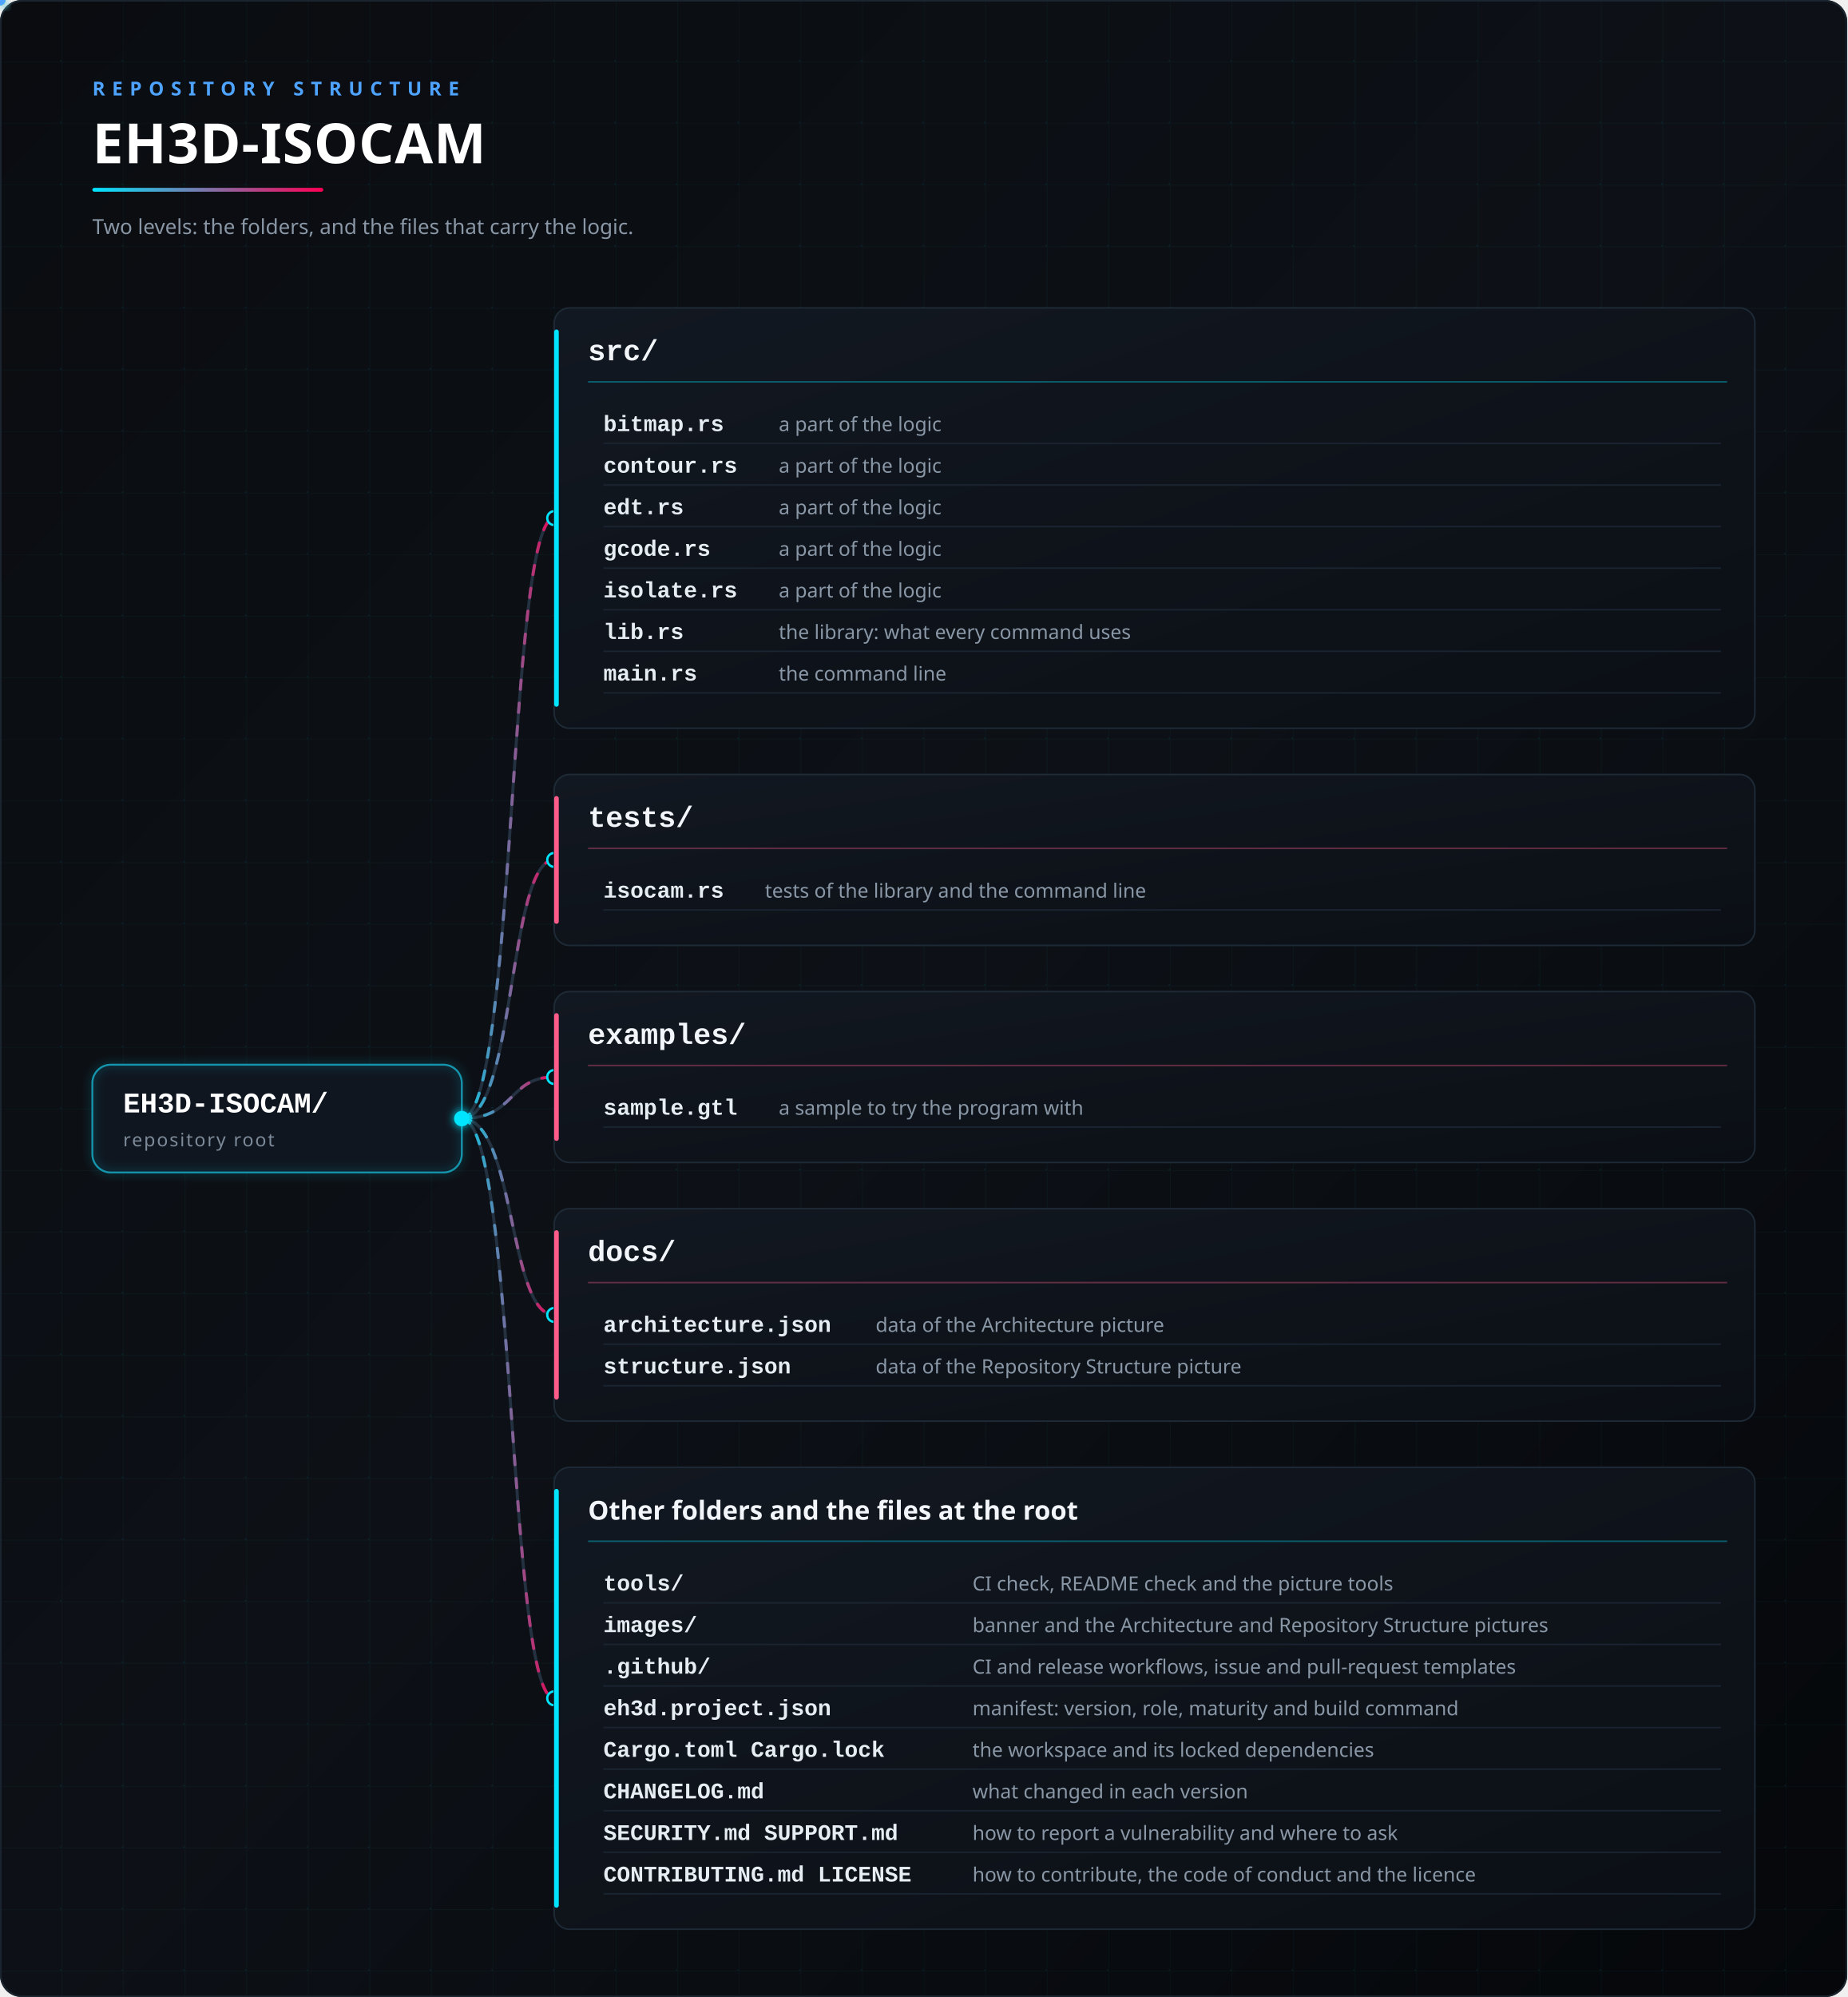
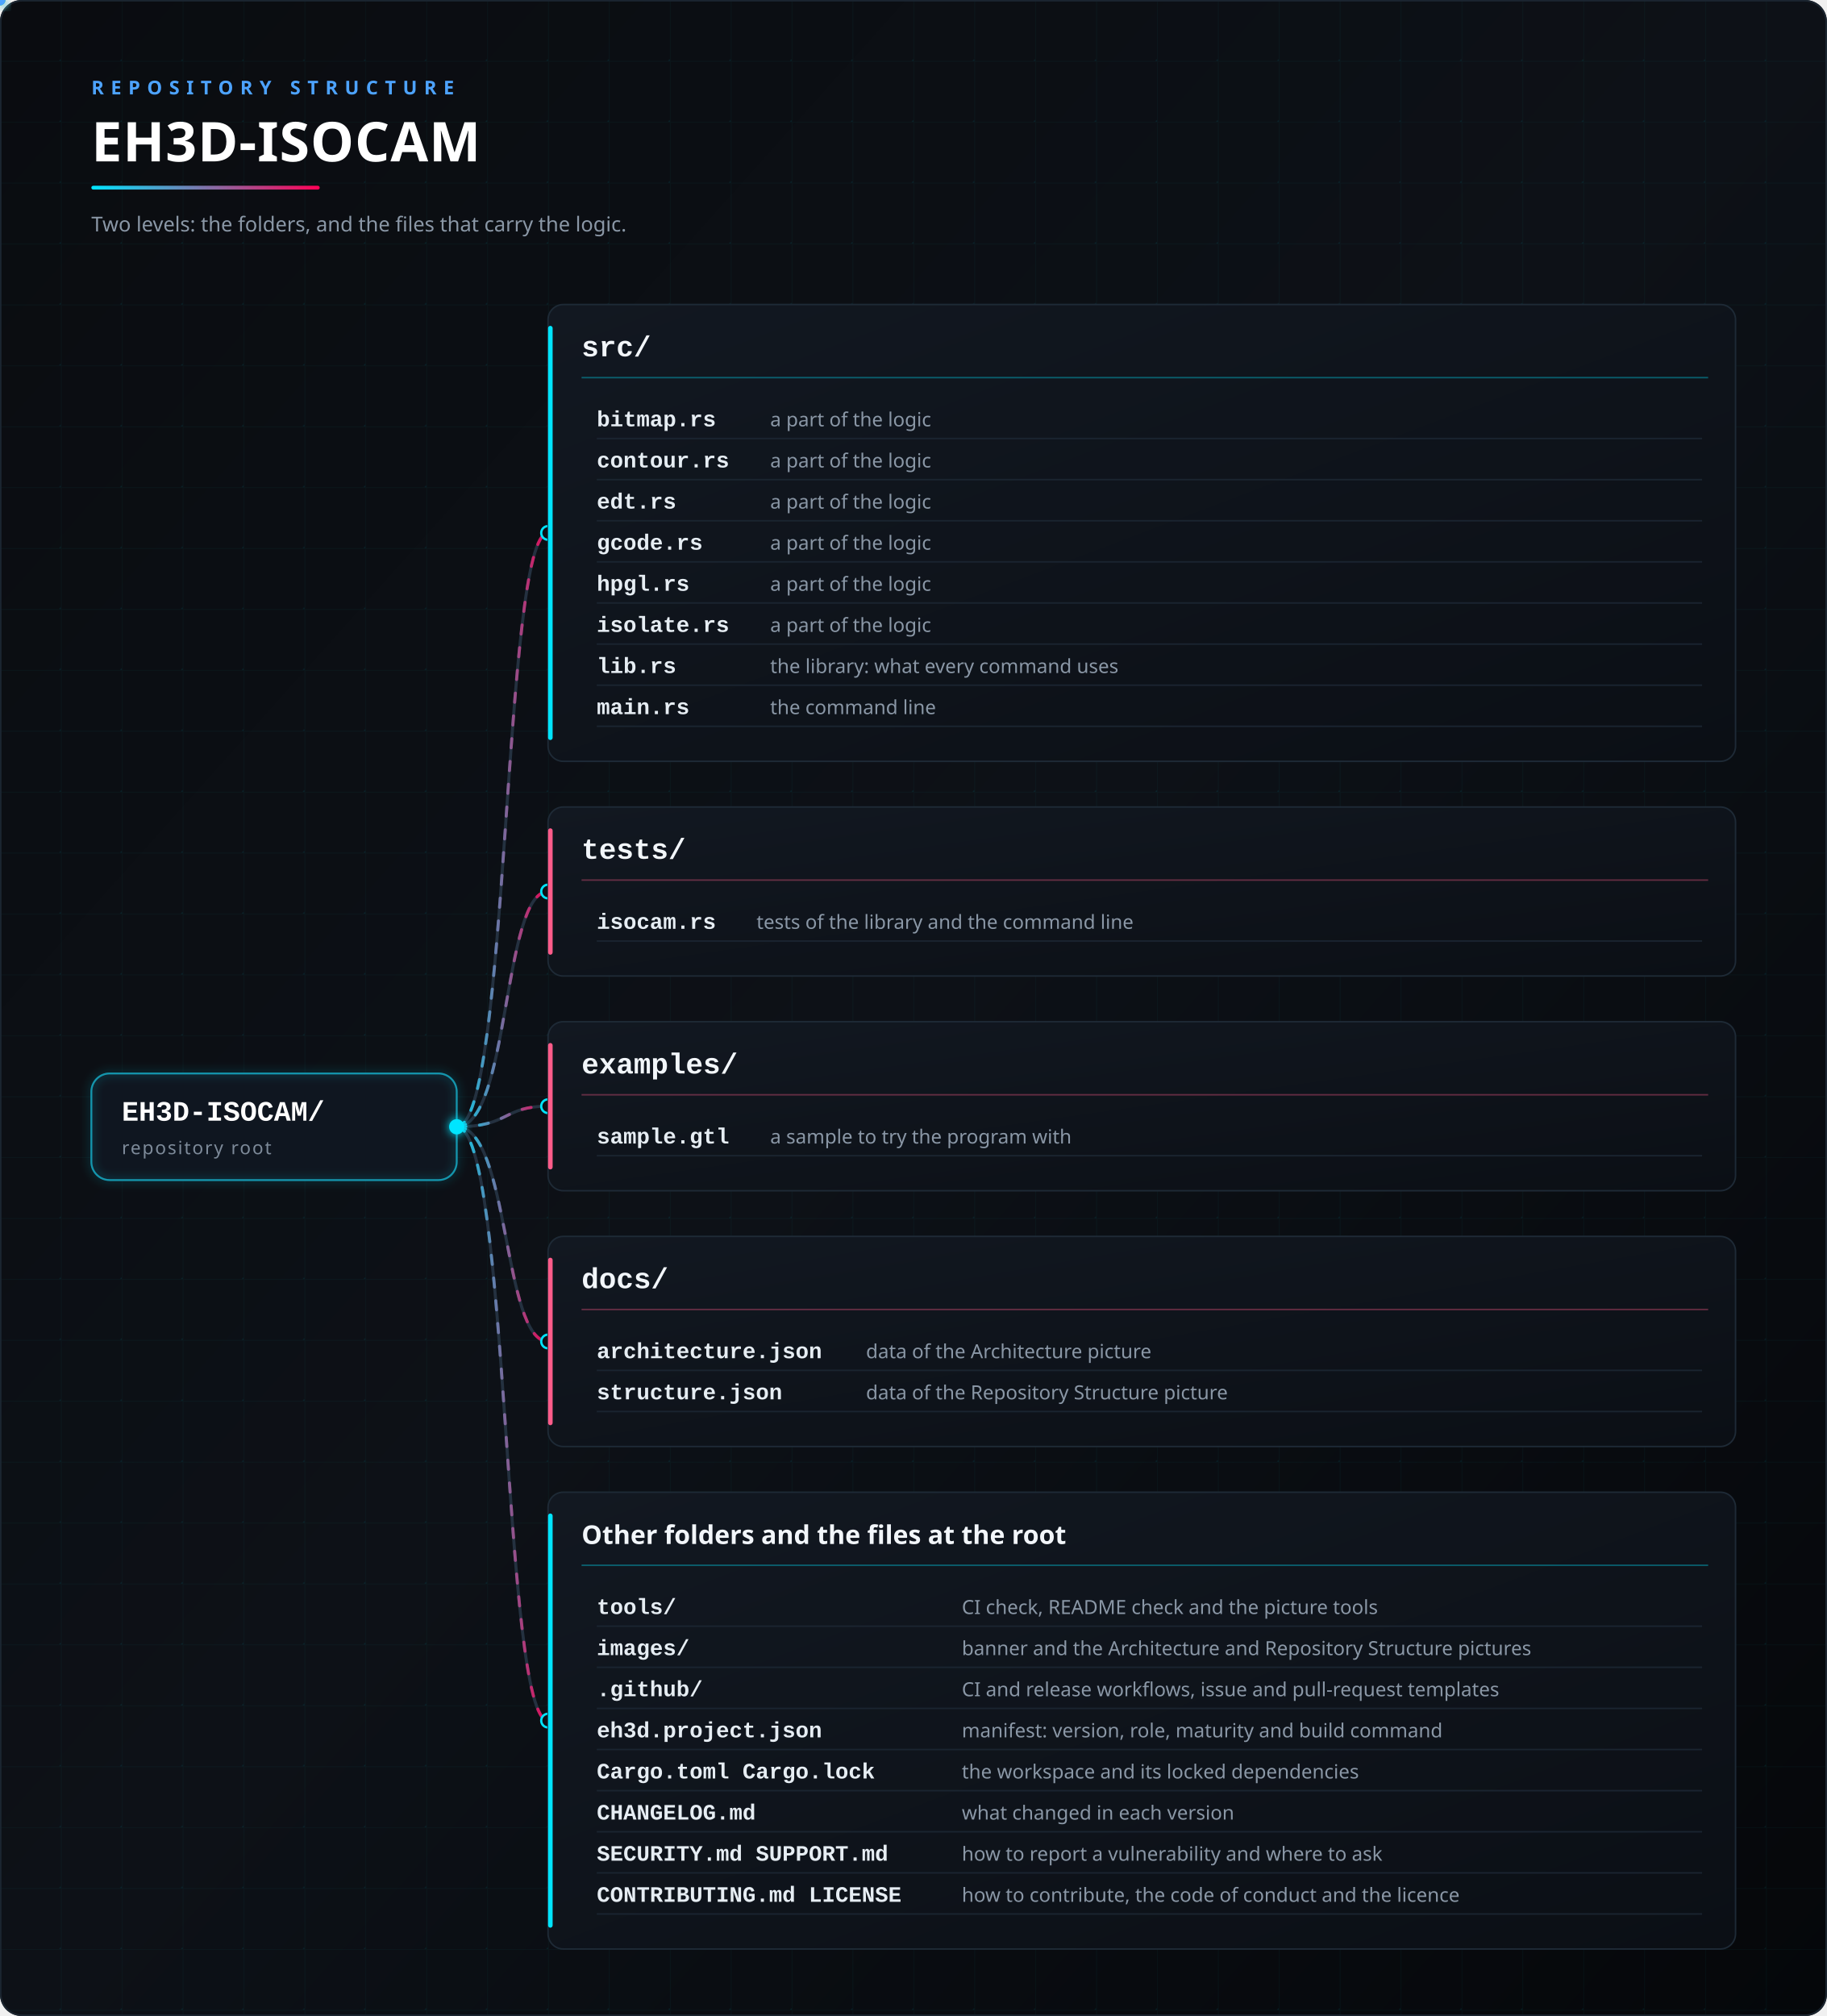
- <svg xmlns="http://www.w3.org/2000/svg" viewBox="0 0 1200 1297" width="100%" role="img" aria-labelledby="t d">
+ <svg xmlns="http://www.w3.org/2000/svg" viewBox="0 0 1200 1324" width="100%" role="img" aria-labelledby="t d">
  <defs>
    <linearGradient id="bg" x1="0" y1="0" x2="1" y2="1">
      <stop offset="0" stop-color="#0A0C10" />
      <stop offset="0.5" stop-color="#0D1117" />
      <stop offset="1" stop-color="#05070A" />
    </linearGradient>
    <linearGradient id="card" x1="0" y1="0" x2="1" y2="1">
      <stop offset="0" stop-color="#121821" />
      <stop offset="1" stop-color="#0B0F15" />
    </linearGradient>
    <linearGradient id="line" x1="0" y1="0" x2="1" y2="0">
      <stop offset="0" stop-color="#00E5FF" />
      <stop offset="1" stop-color="#FF0055" />
    </linearGradient>
    <filter id="glow" x="-50%" y="-50%" width="200%" height="200%">
      <feGaussianBlur stdDeviation="3" result="b" />
      <feMerge>
        <feMergeNode in="b" />
        <feMergeNode in="SourceGraphic" />
      </feMerge>
    </filter>
    <pattern id="grid" width="40" height="40" patternUnits="userSpaceOnUse">
      <path d="M40 0H0V40" fill="none" stroke="#00E5FF" stroke-opacity="0.035" />
      <circle cx="40" cy="40" r="1" fill="#00E5FF" fill-opacity="0.09" />
    </pattern>
  </defs>
-   <rect width="1200" height="1297" rx="14" fill="url(#bg)" />
-   <rect width="1200" height="1297" rx="14" fill="url(#grid)" />
-   <rect x="0.5" y="0.5" width="1199" height="1296" rx="14" fill="none" stroke="#1B2530" />
+   <rect width="1200" height="1324" rx="14" fill="url(#bg)" />
+   <rect width="1200" height="1324" rx="14" fill="url(#grid)" />
+   <rect x="0.5" y="0.5" width="1199" height="1323" rx="14" fill="none" stroke="#1B2530" />
  <text x="60" y="62" font-family="'Segoe UI','Noto Sans','Noto Sans CJK SC','Microsoft YaHei','Yu Gothic','Helvetica Neue',Helvetica,Arial,sans-serif" font-size="12.5" font-weight="600" fill="#4DA3FF" text-anchor="start" letter-spacing="4.5">REPOSITORY STRUCTURE</text>
  <text x="60" y="106" font-family="'Segoe UI','Noto Sans','Noto Sans CJK SC','Microsoft YaHei','Yu Gothic','Helvetica Neue',Helvetica,Arial,sans-serif" font-size="36" font-weight="700" fill="#FFFFFF" text-anchor="start" letter-spacing="0.5">EH3D-ISOCAM</text>
  <rect x="60" y="122" width="150" height="2.5" rx="1.25" fill="url(#line)">
    <animate attributeName="width" values="40;150;150" keyTimes="0;0.4;1" dur="3s" repeatCount="indefinite" />
  </rect>
  <text x="60" y="152" font-family="'Segoe UI','Noto Sans','Noto Sans CJK SC','Microsoft YaHei','Yu Gothic','Helvetica Neue',Helvetica,Arial,sans-serif" font-size="13.5" font-weight="400" fill="#8A97A6" text-anchor="start">Two levels: the folders, and the files that carry the logic.</text>
-   <path id="c0" d="M300,726.5 C335,726.5 330,336.5 360,336.5" fill="none" stroke="#243140" stroke-width="2" />
-   <path d="M300,726.5 C335,726.5 330,336.5 360,336.5" fill="none" stroke="url(#line)" stroke-width="2" stroke-linecap="round" stroke-dasharray="6 9" opacity="0.9">
+   <path id="c0" d="M300,740 C335,740 330,350 360,350" fill="none" stroke="#243140" stroke-width="2" />
+   <path d="M300,740 C335,740 330,350 360,350" fill="none" stroke="url(#line)" stroke-width="2" stroke-linecap="round" stroke-dasharray="6 9" opacity="0.9">
    <animate attributeName="stroke-dashoffset" from="0" to="-30" dur="1.6s" repeatCount="indefinite" />
  </path>
-   <circle cx="360" cy="336.5" r="4.5" fill="#0D1117" stroke="#00E5FF" stroke-width="1.5" />
-   <path id="c1" d="M300,726.5 C335,726.5 330,558.5 360,558.5" fill="none" stroke="#243140" stroke-width="2" />
-   <path d="M300,726.5 C335,726.5 330,558.5 360,558.5" fill="none" stroke="url(#line)" stroke-width="2" stroke-linecap="round" stroke-dasharray="6 9" opacity="0.9">
+   <circle cx="360" cy="350" r="4.5" fill="#0D1117" stroke="#00E5FF" stroke-width="1.5" />
+   <path id="c1" d="M300,740 C335,740 330,585.5 360,585.5" fill="none" stroke="#243140" stroke-width="2" />
+   <path d="M300,740 C335,740 330,585.5 360,585.5" fill="none" stroke="url(#line)" stroke-width="2" stroke-linecap="round" stroke-dasharray="6 9" opacity="0.9">
    <animate attributeName="stroke-dashoffset" from="0" to="-30" dur="1.6s" repeatCount="indefinite" />
  </path>
-   <circle cx="360" cy="558.5" r="4.5" fill="#0D1117" stroke="#00E5FF" stroke-width="1.5" />
-   <path id="c2" d="M300,726.5 C335,726.5 330,699.5 360,699.5" fill="none" stroke="#243140" stroke-width="2" />
-   <path d="M300,726.5 C335,726.5 330,699.5 360,699.5" fill="none" stroke="url(#line)" stroke-width="2" stroke-linecap="round" stroke-dasharray="6 9" opacity="0.9">
+   <circle cx="360" cy="585.5" r="4.5" fill="#0D1117" stroke="#00E5FF" stroke-width="1.5" />
+   <path id="c2" d="M300,740 C335,740 330,726.5 360,726.5" fill="none" stroke="#243140" stroke-width="2" />
+   <path d="M300,740 C335,740 330,726.5 360,726.5" fill="none" stroke="url(#line)" stroke-width="2" stroke-linecap="round" stroke-dasharray="6 9" opacity="0.9">
    <animate attributeName="stroke-dashoffset" from="0" to="-30" dur="1.6s" repeatCount="indefinite" />
  </path>
-   <circle cx="360" cy="699.5" r="4.5" fill="#0D1117" stroke="#00E5FF" stroke-width="1.5" />
-   <path id="c3" d="M300,726.5 C335,726.5 330,854 360,854" fill="none" stroke="#243140" stroke-width="2" />
-   <path d="M300,726.5 C335,726.5 330,854 360,854" fill="none" stroke="url(#line)" stroke-width="2" stroke-linecap="round" stroke-dasharray="6 9" opacity="0.9">
+   <circle cx="360" cy="726.5" r="4.5" fill="#0D1117" stroke="#00E5FF" stroke-width="1.5" />
+   <path id="c3" d="M300,740 C335,740 330,881 360,881" fill="none" stroke="#243140" stroke-width="2" />
+   <path d="M300,740 C335,740 330,881 360,881" fill="none" stroke="url(#line)" stroke-width="2" stroke-linecap="round" stroke-dasharray="6 9" opacity="0.9">
    <animate attributeName="stroke-dashoffset" from="0" to="-30" dur="1.6s" repeatCount="indefinite" />
  </path>
-   <circle cx="360" cy="854" r="4.5" fill="#0D1117" stroke="#00E5FF" stroke-width="1.5" />
-   <path id="c4" d="M300,726.5 C335,726.5 330,1103 360,1103" fill="none" stroke="#243140" stroke-width="2" />
-   <path d="M300,726.5 C335,726.5 330,1103 360,1103" fill="none" stroke="url(#line)" stroke-width="2" stroke-linecap="round" stroke-dasharray="6 9" opacity="0.9">
+   <circle cx="360" cy="881" r="4.5" fill="#0D1117" stroke="#00E5FF" stroke-width="1.5" />
+   <path id="c4" d="M300,740 C335,740 330,1130 360,1130" fill="none" stroke="#243140" stroke-width="2" />
+   <path d="M300,740 C335,740 330,1130 360,1130" fill="none" stroke="url(#line)" stroke-width="2" stroke-linecap="round" stroke-dasharray="6 9" opacity="0.9">
    <animate attributeName="stroke-dashoffset" from="0" to="-30" dur="1.6s" repeatCount="indefinite" />
  </path>
-   <circle cx="360" cy="1103" r="4.5" fill="#0D1117" stroke="#00E5FF" stroke-width="1.5" />
+   <circle cx="360" cy="1130" r="4.5" fill="#0D1117" stroke="#00E5FF" stroke-width="1.5" />
  <circle r="3.5" fill="#00E5FF" filter="url(#glow)">
    <animateMotion dur="3.4s" repeatCount="indefinite">
      <mpath href="#c0" />
    </animateMotion>
  </circle>
  <circle r="3.5" fill="#4DA3FF" filter="url(#glow)">
    <animateMotion dur="4.2s" repeatCount="indefinite">
      <mpath href="#c1" />
    </animateMotion>
  </circle>
  <circle r="3.5" fill="#FFB300" filter="url(#glow)">
    <animateMotion dur="5.0s" repeatCount="indefinite">
      <mpath href="#c2" />
    </animateMotion>
  </circle>
  <circle r="3.5" fill="#00E5FF" filter="url(#glow)">
    <animateMotion dur="5.8s" repeatCount="indefinite">
      <mpath href="#c3" />
    </animateMotion>
  </circle>
  <circle r="3.5" fill="#4DA3FF" filter="url(#glow)">
    <animateMotion dur="6.6s" repeatCount="indefinite">
      <mpath href="#c4" />
    </animateMotion>
  </circle>
-   <rect x="60" y="691.5" width="240" height="70" rx="12" fill="#0F1620" stroke="#2A3A4C" stroke-width="1.2" />
-   <rect x="60" y="691.5" width="240" height="70" rx="12" fill="none" stroke="#00E5FF" stroke-opacity="0.5" stroke-width="1.2" filter="url(#glow)">
+   <rect x="60" y="705" width="240" height="70" rx="12" fill="#0F1620" stroke="#2A3A4C" stroke-width="1.2" />
+   <rect x="60" y="705" width="240" height="70" rx="12" fill="none" stroke="#00E5FF" stroke-opacity="0.5" stroke-width="1.2" filter="url(#glow)">
    <animate attributeName="stroke-opacity" values="0.15;0.6;0.15" dur="3.6s" repeatCount="indefinite" />
  </rect>
-   <text x="80" y="722.5" font-family="'JetBrains Mono','Cascadia Code','SFMono-Regular',Consolas,'Liberation Mono',monospace" font-size="18.5" font-weight="700" fill="#FFFFFF" text-anchor="start">EH3D-ISOCAM/</text>
-   <text x="80" y="744.5" font-family="'Segoe UI','Noto Sans','Noto Sans CJK SC','Microsoft YaHei','Yu Gothic','Helvetica Neue',Helvetica,Arial,sans-serif" font-size="12" font-weight="400" fill="#7D8A99" text-anchor="start" letter-spacing="1">repository root</text>
-   <circle cx="300" cy="726.5" r="5" fill="#00E5FF" filter="url(#glow)" />
-   <rect x="360" y="200" width="780" height="273" rx="10" fill="url(#card)" stroke="#1E2A36" stroke-width="1" />
-   <rect x="360" y="214" width="3" height="245" rx="1.5" fill="#00E5FF">
+   <text x="80" y="736" font-family="'JetBrains Mono','Cascadia Code','SFMono-Regular',Consolas,'Liberation Mono',monospace" font-size="18.5" font-weight="700" fill="#FFFFFF" text-anchor="start">EH3D-ISOCAM/</text>
+   <text x="80" y="758" font-family="'Segoe UI','Noto Sans','Noto Sans CJK SC','Microsoft YaHei','Yu Gothic','Helvetica Neue',Helvetica,Arial,sans-serif" font-size="12" font-weight="400" fill="#7D8A99" text-anchor="start" letter-spacing="1">repository root</text>
+   <circle cx="300" cy="740" r="5" fill="#00E5FF" filter="url(#glow)" />
+   <rect x="360" y="200" width="780" height="300" rx="10" fill="url(#card)" stroke="#1E2A36" stroke-width="1" />
+   <rect x="360" y="214" width="3" height="272" rx="1.5" fill="#00E5FF">
    <animate attributeName="opacity" values="0.55;1;0.55" dur="4s" begin="0s" repeatCount="indefinite" />
  </rect>
  <text x="382" y="234" font-family="'JetBrains Mono','Cascadia Code','SFMono-Regular',Consolas,'Liberation Mono',monospace" font-size="19" font-weight="700" fill="#F2F6FA" text-anchor="start">src/</text>
  <line x1="382" y1="248" x2="1122" y2="248" stroke="#00E5FF" stroke-opacity="0.35" stroke-width="1" />
  <text x="392" y="280" font-family="'JetBrains Mono','Cascadia Code','SFMono-Regular',Consolas,'Liberation Mono',monospace" font-size="14.5" font-weight="600" fill="#E6EDF3" text-anchor="start">bitmap.rs</text>
  <text x="505.9" y="280" font-family="'Segoe UI','Noto Sans','Noto Sans CJK SC','Microsoft YaHei','Yu Gothic','Helvetica Neue',Helvetica,Arial,sans-serif" font-size="12.8" font-weight="400" fill="#8A97A6" text-anchor="start">a part of the logic</text>
  <line x1="392" y1="288" x2="1118" y2="288" stroke="#1A2430" stroke-width="1" />
  <text x="392" y="307" font-family="'JetBrains Mono','Cascadia Code','SFMono-Regular',Consolas,'Liberation Mono',monospace" font-size="14.5" font-weight="600" fill="#E6EDF3" text-anchor="start">contour.rs</text>
  <text x="505.9" y="307" font-family="'Segoe UI','Noto Sans','Noto Sans CJK SC','Microsoft YaHei','Yu Gothic','Helvetica Neue',Helvetica,Arial,sans-serif" font-size="12.8" font-weight="400" fill="#8A97A6" text-anchor="start">a part of the logic</text>
  <line x1="392" y1="315" x2="1118" y2="315" stroke="#1A2430" stroke-width="1" />
  <text x="392" y="334" font-family="'JetBrains Mono','Cascadia Code','SFMono-Regular',Consolas,'Liberation Mono',monospace" font-size="14.5" font-weight="600" fill="#E6EDF3" text-anchor="start">edt.rs</text>
  <text x="505.9" y="334" font-family="'Segoe UI','Noto Sans','Noto Sans CJK SC','Microsoft YaHei','Yu Gothic','Helvetica Neue',Helvetica,Arial,sans-serif" font-size="12.8" font-weight="400" fill="#8A97A6" text-anchor="start">a part of the logic</text>
  <line x1="392" y1="342" x2="1118" y2="342" stroke="#1A2430" stroke-width="1" />
  <text x="392" y="361" font-family="'JetBrains Mono','Cascadia Code','SFMono-Regular',Consolas,'Liberation Mono',monospace" font-size="14.5" font-weight="600" fill="#E6EDF3" text-anchor="start">gcode.rs</text>
  <text x="505.9" y="361" font-family="'Segoe UI','Noto Sans','Noto Sans CJK SC','Microsoft YaHei','Yu Gothic','Helvetica Neue',Helvetica,Arial,sans-serif" font-size="12.8" font-weight="400" fill="#8A97A6" text-anchor="start">a part of the logic</text>
  <line x1="392" y1="369" x2="1118" y2="369" stroke="#1A2430" stroke-width="1" />
-   <text x="392" y="388" font-family="'JetBrains Mono','Cascadia Code','SFMono-Regular',Consolas,'Liberation Mono',monospace" font-size="14.5" font-weight="600" fill="#E6EDF3" text-anchor="start">isolate.rs</text>
+   <text x="392" y="388" font-family="'JetBrains Mono','Cascadia Code','SFMono-Regular',Consolas,'Liberation Mono',monospace" font-size="14.5" font-weight="600" fill="#E6EDF3" text-anchor="start">hpgl.rs</text>
  <text x="505.9" y="388" font-family="'Segoe UI','Noto Sans','Noto Sans CJK SC','Microsoft YaHei','Yu Gothic','Helvetica Neue',Helvetica,Arial,sans-serif" font-size="12.8" font-weight="400" fill="#8A97A6" text-anchor="start">a part of the logic</text>
  <line x1="392" y1="396" x2="1118" y2="396" stroke="#1A2430" stroke-width="1" />
-   <text x="392" y="415" font-family="'JetBrains Mono','Cascadia Code','SFMono-Regular',Consolas,'Liberation Mono',monospace" font-size="14.5" font-weight="600" fill="#E6EDF3" text-anchor="start">lib.rs</text>
-   <text x="505.9" y="415" font-family="'Segoe UI','Noto Sans','Noto Sans CJK SC','Microsoft YaHei','Yu Gothic','Helvetica Neue',Helvetica,Arial,sans-serif" font-size="12.8" font-weight="400" fill="#8A97A6" text-anchor="start">the library: what every command uses</text>
+   <text x="392" y="415" font-family="'JetBrains Mono','Cascadia Code','SFMono-Regular',Consolas,'Liberation Mono',monospace" font-size="14.5" font-weight="600" fill="#E6EDF3" text-anchor="start">isolate.rs</text>
+   <text x="505.9" y="415" font-family="'Segoe UI','Noto Sans','Noto Sans CJK SC','Microsoft YaHei','Yu Gothic','Helvetica Neue',Helvetica,Arial,sans-serif" font-size="12.8" font-weight="400" fill="#8A97A6" text-anchor="start">a part of the logic</text>
  <line x1="392" y1="423" x2="1118" y2="423" stroke="#1A2430" stroke-width="1" />
-   <text x="392" y="442" font-family="'JetBrains Mono','Cascadia Code','SFMono-Regular',Consolas,'Liberation Mono',monospace" font-size="14.5" font-weight="600" fill="#E6EDF3" text-anchor="start">main.rs</text>
-   <text x="505.9" y="442" font-family="'Segoe UI','Noto Sans','Noto Sans CJK SC','Microsoft YaHei','Yu Gothic','Helvetica Neue',Helvetica,Arial,sans-serif" font-size="12.8" font-weight="400" fill="#8A97A6" text-anchor="start">the command line</text>
+   <text x="392" y="442" font-family="'JetBrains Mono','Cascadia Code','SFMono-Regular',Consolas,'Liberation Mono',monospace" font-size="14.5" font-weight="600" fill="#E6EDF3" text-anchor="start">lib.rs</text>
+   <text x="505.9" y="442" font-family="'Segoe UI','Noto Sans','Noto Sans CJK SC','Microsoft YaHei','Yu Gothic','Helvetica Neue',Helvetica,Arial,sans-serif" font-size="12.8" font-weight="400" fill="#8A97A6" text-anchor="start">the library: what every command uses</text>
  <line x1="392" y1="450" x2="1118" y2="450" stroke="#1A2430" stroke-width="1" />
-   <rect x="360" y="503" width="780" height="111" rx="10" fill="url(#card)" stroke="#1E2A36" stroke-width="1" />
-   <rect x="360" y="517" width="3" height="83" rx="1.5" fill="#FF5C8A">
+   <text x="392" y="469" font-family="'JetBrains Mono','Cascadia Code','SFMono-Regular',Consolas,'Liberation Mono',monospace" font-size="14.5" font-weight="600" fill="#E6EDF3" text-anchor="start">main.rs</text>
+   <text x="505.9" y="469" font-family="'Segoe UI','Noto Sans','Noto Sans CJK SC','Microsoft YaHei','Yu Gothic','Helvetica Neue',Helvetica,Arial,sans-serif" font-size="12.8" font-weight="400" fill="#8A97A6" text-anchor="start">the command line</text>
+   <line x1="392" y1="477" x2="1118" y2="477" stroke="#1A2430" stroke-width="1" />
+   <rect x="360" y="530" width="780" height="111" rx="10" fill="url(#card)" stroke="#1E2A36" stroke-width="1" />
+   <rect x="360" y="544" width="3" height="83" rx="1.5" fill="#FF5C8A">
    <animate attributeName="opacity" values="0.55;1;0.55" dur="4s" begin="0.6s" repeatCount="indefinite" />
  </rect>
-   <text x="382" y="537" font-family="'JetBrains Mono','Cascadia Code','SFMono-Regular',Consolas,'Liberation Mono',monospace" font-size="19" font-weight="700" fill="#F2F6FA" text-anchor="start">tests/</text>
-   <line x1="382" y1="551" x2="1122" y2="551" stroke="#FF5C8A" stroke-opacity="0.35" stroke-width="1" />
-   <text x="392" y="583" font-family="'JetBrains Mono','Cascadia Code','SFMono-Regular',Consolas,'Liberation Mono',monospace" font-size="14.5" font-weight="600" fill="#E6EDF3" text-anchor="start">isocam.rs</text>
-   <text x="496.91" y="583" font-family="'Segoe UI','Noto Sans','Noto Sans CJK SC','Microsoft YaHei','Yu Gothic','Helvetica Neue',Helvetica,Arial,sans-serif" font-size="12.8" font-weight="400" fill="#8A97A6" text-anchor="start">tests of the library and the command line</text>
-   <line x1="392" y1="591" x2="1118" y2="591" stroke="#1A2430" stroke-width="1" />
-   <rect x="360" y="644" width="780" height="111" rx="10" fill="url(#card)" stroke="#1E2A36" stroke-width="1" />
-   <rect x="360" y="658" width="3" height="83" rx="1.5" fill="#FF5C8A">
+   <text x="382" y="564" font-family="'JetBrains Mono','Cascadia Code','SFMono-Regular',Consolas,'Liberation Mono',monospace" font-size="19" font-weight="700" fill="#F2F6FA" text-anchor="start">tests/</text>
+   <line x1="382" y1="578" x2="1122" y2="578" stroke="#FF5C8A" stroke-opacity="0.35" stroke-width="1" />
+   <text x="392" y="610" font-family="'JetBrains Mono','Cascadia Code','SFMono-Regular',Consolas,'Liberation Mono',monospace" font-size="14.5" font-weight="600" fill="#E6EDF3" text-anchor="start">isocam.rs</text>
+   <text x="496.91" y="610" font-family="'Segoe UI','Noto Sans','Noto Sans CJK SC','Microsoft YaHei','Yu Gothic','Helvetica Neue',Helvetica,Arial,sans-serif" font-size="12.8" font-weight="400" fill="#8A97A6" text-anchor="start">tests of the library and the command line</text>
+   <line x1="392" y1="618" x2="1118" y2="618" stroke="#1A2430" stroke-width="1" />
+   <rect x="360" y="671" width="780" height="111" rx="10" fill="url(#card)" stroke="#1E2A36" stroke-width="1" />
+   <rect x="360" y="685" width="3" height="83" rx="1.5" fill="#FF5C8A">
    <animate attributeName="opacity" values="0.55;1;0.55" dur="4s" begin="1.2s" repeatCount="indefinite" />
  </rect>
-   <text x="382" y="678" font-family="'JetBrains Mono','Cascadia Code','SFMono-Regular',Consolas,'Liberation Mono',monospace" font-size="19" font-weight="700" fill="#F2F6FA" text-anchor="start">examples/</text>
-   <line x1="382" y1="692" x2="1122" y2="692" stroke="#FF5C8A" stroke-opacity="0.35" stroke-width="1" />
-   <text x="392" y="724" font-family="'JetBrains Mono','Cascadia Code','SFMono-Regular',Consolas,'Liberation Mono',monospace" font-size="14.5" font-weight="600" fill="#E6EDF3" text-anchor="start">sample.gtl</text>
-   <text x="505.9" y="724" font-family="'Segoe UI','Noto Sans','Noto Sans CJK SC','Microsoft YaHei','Yu Gothic','Helvetica Neue',Helvetica,Arial,sans-serif" font-size="12.8" font-weight="400" fill="#8A97A6" text-anchor="start">a sample to try the program with</text>
-   <line x1="392" y1="732" x2="1118" y2="732" stroke="#1A2430" stroke-width="1" />
-   <rect x="360" y="785" width="780" height="138" rx="10" fill="url(#card)" stroke="#1E2A36" stroke-width="1" />
-   <rect x="360" y="799" width="3" height="110" rx="1.5" fill="#FF5C8A">
+   <text x="382" y="705" font-family="'JetBrains Mono','Cascadia Code','SFMono-Regular',Consolas,'Liberation Mono',monospace" font-size="19" font-weight="700" fill="#F2F6FA" text-anchor="start">examples/</text>
+   <line x1="382" y1="719" x2="1122" y2="719" stroke="#FF5C8A" stroke-opacity="0.35" stroke-width="1" />
+   <text x="392" y="751" font-family="'JetBrains Mono','Cascadia Code','SFMono-Regular',Consolas,'Liberation Mono',monospace" font-size="14.5" font-weight="600" fill="#E6EDF3" text-anchor="start">sample.gtl</text>
+   <text x="505.9" y="751" font-family="'Segoe UI','Noto Sans','Noto Sans CJK SC','Microsoft YaHei','Yu Gothic','Helvetica Neue',Helvetica,Arial,sans-serif" font-size="12.8" font-weight="400" fill="#8A97A6" text-anchor="start">a sample to try the program with</text>
+   <line x1="392" y1="759" x2="1118" y2="759" stroke="#1A2430" stroke-width="1" />
+   <rect x="360" y="812" width="780" height="138" rx="10" fill="url(#card)" stroke="#1E2A36" stroke-width="1" />
+   <rect x="360" y="826" width="3" height="110" rx="1.5" fill="#FF5C8A">
    <animate attributeName="opacity" values="0.55;1;0.55" dur="4s" begin="1.8s" repeatCount="indefinite" />
  </rect>
-   <text x="382" y="819" font-family="'JetBrains Mono','Cascadia Code','SFMono-Regular',Consolas,'Liberation Mono',monospace" font-size="19" font-weight="700" fill="#F2F6FA" text-anchor="start">docs/</text>
-   <line x1="382" y1="833" x2="1122" y2="833" stroke="#FF5C8A" stroke-opacity="0.35" stroke-width="1" />
-   <text x="392" y="865" font-family="'JetBrains Mono','Cascadia Code','SFMono-Regular',Consolas,'Liberation Mono',monospace" font-size="14.5" font-weight="600" fill="#E6EDF3" text-anchor="start">architecture.json</text>
-   <text x="568.83" y="865" font-family="'Segoe UI','Noto Sans','Noto Sans CJK SC','Microsoft YaHei','Yu Gothic','Helvetica Neue',Helvetica,Arial,sans-serif" font-size="12.8" font-weight="400" fill="#8A97A6" text-anchor="start">data of the Architecture picture</text>
-   <line x1="392" y1="873" x2="1118" y2="873" stroke="#1A2430" stroke-width="1" />
-   <text x="392" y="892" font-family="'JetBrains Mono','Cascadia Code','SFMono-Regular',Consolas,'Liberation Mono',monospace" font-size="14.5" font-weight="600" fill="#E6EDF3" text-anchor="start">structure.json</text>
-   <text x="568.83" y="892" font-family="'Segoe UI','Noto Sans','Noto Sans CJK SC','Microsoft YaHei','Yu Gothic','Helvetica Neue',Helvetica,Arial,sans-serif" font-size="12.8" font-weight="400" fill="#8A97A6" text-anchor="start">data of the Repository Structure picture</text>
+   <text x="382" y="846" font-family="'JetBrains Mono','Cascadia Code','SFMono-Regular',Consolas,'Liberation Mono',monospace" font-size="19" font-weight="700" fill="#F2F6FA" text-anchor="start">docs/</text>
+   <line x1="382" y1="860" x2="1122" y2="860" stroke="#FF5C8A" stroke-opacity="0.35" stroke-width="1" />
+   <text x="392" y="892" font-family="'JetBrains Mono','Cascadia Code','SFMono-Regular',Consolas,'Liberation Mono',monospace" font-size="14.5" font-weight="600" fill="#E6EDF3" text-anchor="start">architecture.json</text>
+   <text x="568.83" y="892" font-family="'Segoe UI','Noto Sans','Noto Sans CJK SC','Microsoft YaHei','Yu Gothic','Helvetica Neue',Helvetica,Arial,sans-serif" font-size="12.8" font-weight="400" fill="#8A97A6" text-anchor="start">data of the Architecture picture</text>
  <line x1="392" y1="900" x2="1118" y2="900" stroke="#1A2430" stroke-width="1" />
-   <rect x="360" y="953" width="780" height="300" rx="10" fill="url(#card)" stroke="#1E2A36" stroke-width="1" />
-   <rect x="360" y="967" width="3" height="272" rx="1.5" fill="#00E5FF">
+   <text x="392" y="919" font-family="'JetBrains Mono','Cascadia Code','SFMono-Regular',Consolas,'Liberation Mono',monospace" font-size="14.5" font-weight="600" fill="#E6EDF3" text-anchor="start">structure.json</text>
+   <text x="568.83" y="919" font-family="'Segoe UI','Noto Sans','Noto Sans CJK SC','Microsoft YaHei','Yu Gothic','Helvetica Neue',Helvetica,Arial,sans-serif" font-size="12.8" font-weight="400" fill="#8A97A6" text-anchor="start">data of the Repository Structure picture</text>
+   <line x1="392" y1="927" x2="1118" y2="927" stroke="#1A2430" stroke-width="1" />
+   <rect x="360" y="980" width="780" height="300" rx="10" fill="url(#card)" stroke="#1E2A36" stroke-width="1" />
+   <rect x="360" y="994" width="3" height="272" rx="1.5" fill="#00E5FF">
    <animate attributeName="opacity" values="0.55;1;0.55" dur="4s" begin="2.4s" repeatCount="indefinite" />
  </rect>
-   <text x="382" y="987" font-family="'Segoe UI','Noto Sans','Noto Sans CJK SC','Microsoft YaHei','Yu Gothic','Helvetica Neue',Helvetica,Arial,sans-serif" font-size="17" font-weight="700" fill="#F2F6FA" text-anchor="start">Other folders and the files at the root</text>
-   <line x1="382" y1="1001" x2="1122" y2="1001" stroke="#00E5FF" stroke-opacity="0.35" stroke-width="1" />
-   <text x="392" y="1033" font-family="'JetBrains Mono','Cascadia Code','SFMono-Regular',Consolas,'Liberation Mono',monospace" font-size="14.5" font-weight="600" fill="#E6EDF3" text-anchor="start">tools/</text>
-   <text x="631.76" y="1033" font-family="'Segoe UI','Noto Sans','Noto Sans CJK SC','Microsoft YaHei','Yu Gothic','Helvetica Neue',Helvetica,Arial,sans-serif" font-size="12.8" font-weight="400" fill="#8A97A6" text-anchor="start">CI check, README check and the picture tools</text>
-   <line x1="392" y1="1041" x2="1118" y2="1041" stroke="#1A2430" stroke-width="1" />
-   <text x="392" y="1060" font-family="'JetBrains Mono','Cascadia Code','SFMono-Regular',Consolas,'Liberation Mono',monospace" font-size="14.5" font-weight="600" fill="#E6EDF3" text-anchor="start">images/</text>
-   <text x="631.76" y="1060" font-family="'Segoe UI','Noto Sans','Noto Sans CJK SC','Microsoft YaHei','Yu Gothic','Helvetica Neue',Helvetica,Arial,sans-serif" font-size="12.8" font-weight="400" fill="#8A97A6" text-anchor="start">banner and the Architecture and Repository Structure pictures</text>
+   <text x="382" y="1014" font-family="'Segoe UI','Noto Sans','Noto Sans CJK SC','Microsoft YaHei','Yu Gothic','Helvetica Neue',Helvetica,Arial,sans-serif" font-size="17" font-weight="700" fill="#F2F6FA" text-anchor="start">Other folders and the files at the root</text>
+   <line x1="382" y1="1028" x2="1122" y2="1028" stroke="#00E5FF" stroke-opacity="0.35" stroke-width="1" />
+   <text x="392" y="1060" font-family="'JetBrains Mono','Cascadia Code','SFMono-Regular',Consolas,'Liberation Mono',monospace" font-size="14.5" font-weight="600" fill="#E6EDF3" text-anchor="start">tools/</text>
+   <text x="631.76" y="1060" font-family="'Segoe UI','Noto Sans','Noto Sans CJK SC','Microsoft YaHei','Yu Gothic','Helvetica Neue',Helvetica,Arial,sans-serif" font-size="12.8" font-weight="400" fill="#8A97A6" text-anchor="start">CI check, README check and the picture tools</text>
  <line x1="392" y1="1068" x2="1118" y2="1068" stroke="#1A2430" stroke-width="1" />
-   <text x="392" y="1087" font-family="'JetBrains Mono','Cascadia Code','SFMono-Regular',Consolas,'Liberation Mono',monospace" font-size="14.5" font-weight="600" fill="#E6EDF3" text-anchor="start">.github/</text>
-   <text x="631.76" y="1087" font-family="'Segoe UI','Noto Sans','Noto Sans CJK SC','Microsoft YaHei','Yu Gothic','Helvetica Neue',Helvetica,Arial,sans-serif" font-size="12.8" font-weight="400" fill="#8A97A6" text-anchor="start">CI and release workflows, issue and pull-request templates</text>
+   <text x="392" y="1087" font-family="'JetBrains Mono','Cascadia Code','SFMono-Regular',Consolas,'Liberation Mono',monospace" font-size="14.5" font-weight="600" fill="#E6EDF3" text-anchor="start">images/</text>
+   <text x="631.76" y="1087" font-family="'Segoe UI','Noto Sans','Noto Sans CJK SC','Microsoft YaHei','Yu Gothic','Helvetica Neue',Helvetica,Arial,sans-serif" font-size="12.8" font-weight="400" fill="#8A97A6" text-anchor="start">banner and the Architecture and Repository Structure pictures</text>
  <line x1="392" y1="1095" x2="1118" y2="1095" stroke="#1A2430" stroke-width="1" />
-   <text x="392" y="1114" font-family="'JetBrains Mono','Cascadia Code','SFMono-Regular',Consolas,'Liberation Mono',monospace" font-size="14.5" font-weight="600" fill="#E6EDF3" text-anchor="start">eh3d.project.json</text>
-   <text x="631.76" y="1114" font-family="'Segoe UI','Noto Sans','Noto Sans CJK SC','Microsoft YaHei','Yu Gothic','Helvetica Neue',Helvetica,Arial,sans-serif" font-size="12.8" font-weight="400" fill="#8A97A6" text-anchor="start">manifest: version, role, maturity and build command</text>
+   <text x="392" y="1114" font-family="'JetBrains Mono','Cascadia Code','SFMono-Regular',Consolas,'Liberation Mono',monospace" font-size="14.5" font-weight="600" fill="#E6EDF3" text-anchor="start">.github/</text>
+   <text x="631.76" y="1114" font-family="'Segoe UI','Noto Sans','Noto Sans CJK SC','Microsoft YaHei','Yu Gothic','Helvetica Neue',Helvetica,Arial,sans-serif" font-size="12.8" font-weight="400" fill="#8A97A6" text-anchor="start">CI and release workflows, issue and pull-request templates</text>
  <line x1="392" y1="1122" x2="1118" y2="1122" stroke="#1A2430" stroke-width="1" />
-   <text x="392" y="1141" font-family="'JetBrains Mono','Cascadia Code','SFMono-Regular',Consolas,'Liberation Mono',monospace" font-size="14.5" font-weight="600" fill="#E6EDF3" text-anchor="start">Cargo.toml  Cargo.lock</text>
-   <text x="631.76" y="1141" font-family="'Segoe UI','Noto Sans','Noto Sans CJK SC','Microsoft YaHei','Yu Gothic','Helvetica Neue',Helvetica,Arial,sans-serif" font-size="12.8" font-weight="400" fill="#8A97A6" text-anchor="start">the workspace and its locked dependencies</text>
+   <text x="392" y="1141" font-family="'JetBrains Mono','Cascadia Code','SFMono-Regular',Consolas,'Liberation Mono',monospace" font-size="14.5" font-weight="600" fill="#E6EDF3" text-anchor="start">eh3d.project.json</text>
+   <text x="631.76" y="1141" font-family="'Segoe UI','Noto Sans','Noto Sans CJK SC','Microsoft YaHei','Yu Gothic','Helvetica Neue',Helvetica,Arial,sans-serif" font-size="12.8" font-weight="400" fill="#8A97A6" text-anchor="start">manifest: version, role, maturity and build command</text>
  <line x1="392" y1="1149" x2="1118" y2="1149" stroke="#1A2430" stroke-width="1" />
-   <text x="392" y="1168" font-family="'JetBrains Mono','Cascadia Code','SFMono-Regular',Consolas,'Liberation Mono',monospace" font-size="14.5" font-weight="600" fill="#E6EDF3" text-anchor="start">CHANGELOG.md</text>
-   <text x="631.76" y="1168" font-family="'Segoe UI','Noto Sans','Noto Sans CJK SC','Microsoft YaHei','Yu Gothic','Helvetica Neue',Helvetica,Arial,sans-serif" font-size="12.8" font-weight="400" fill="#8A97A6" text-anchor="start">what changed in each version</text>
+   <text x="392" y="1168" font-family="'JetBrains Mono','Cascadia Code','SFMono-Regular',Consolas,'Liberation Mono',monospace" font-size="14.5" font-weight="600" fill="#E6EDF3" text-anchor="start">Cargo.toml  Cargo.lock</text>
+   <text x="631.76" y="1168" font-family="'Segoe UI','Noto Sans','Noto Sans CJK SC','Microsoft YaHei','Yu Gothic','Helvetica Neue',Helvetica,Arial,sans-serif" font-size="12.8" font-weight="400" fill="#8A97A6" text-anchor="start">the workspace and its locked dependencies</text>
  <line x1="392" y1="1176" x2="1118" y2="1176" stroke="#1A2430" stroke-width="1" />
-   <text x="392" y="1195" font-family="'JetBrains Mono','Cascadia Code','SFMono-Regular',Consolas,'Liberation Mono',monospace" font-size="14.5" font-weight="600" fill="#E6EDF3" text-anchor="start">SECURITY.md  SUPPORT.md</text>
-   <text x="631.76" y="1195" font-family="'Segoe UI','Noto Sans','Noto Sans CJK SC','Microsoft YaHei','Yu Gothic','Helvetica Neue',Helvetica,Arial,sans-serif" font-size="12.8" font-weight="400" fill="#8A97A6" text-anchor="start">how to report a vulnerability and where to ask</text>
+   <text x="392" y="1195" font-family="'JetBrains Mono','Cascadia Code','SFMono-Regular',Consolas,'Liberation Mono',monospace" font-size="14.5" font-weight="600" fill="#E6EDF3" text-anchor="start">CHANGELOG.md</text>
+   <text x="631.76" y="1195" font-family="'Segoe UI','Noto Sans','Noto Sans CJK SC','Microsoft YaHei','Yu Gothic','Helvetica Neue',Helvetica,Arial,sans-serif" font-size="12.8" font-weight="400" fill="#8A97A6" text-anchor="start">what changed in each version</text>
  <line x1="392" y1="1203" x2="1118" y2="1203" stroke="#1A2430" stroke-width="1" />
-   <text x="392" y="1222" font-family="'JetBrains Mono','Cascadia Code','SFMono-Regular',Consolas,'Liberation Mono',monospace" font-size="14.5" font-weight="600" fill="#E6EDF3" text-anchor="start">CONTRIBUTING.md  LICENSE</text>
-   <text x="631.76" y="1222" font-family="'Segoe UI','Noto Sans','Noto Sans CJK SC','Microsoft YaHei','Yu Gothic','Helvetica Neue',Helvetica,Arial,sans-serif" font-size="12.8" font-weight="400" fill="#8A97A6" text-anchor="start">how to contribute, the code of conduct and the licence</text>
+   <text x="392" y="1222" font-family="'JetBrains Mono','Cascadia Code','SFMono-Regular',Consolas,'Liberation Mono',monospace" font-size="14.5" font-weight="600" fill="#E6EDF3" text-anchor="start">SECURITY.md  SUPPORT.md</text>
+   <text x="631.76" y="1222" font-family="'Segoe UI','Noto Sans','Noto Sans CJK SC','Microsoft YaHei','Yu Gothic','Helvetica Neue',Helvetica,Arial,sans-serif" font-size="12.8" font-weight="400" fill="#8A97A6" text-anchor="start">how to report a vulnerability and where to ask</text>
  <line x1="392" y1="1230" x2="1118" y2="1230" stroke="#1A2430" stroke-width="1" />
+   <text x="392" y="1249" font-family="'JetBrains Mono','Cascadia Code','SFMono-Regular',Consolas,'Liberation Mono',monospace" font-size="14.5" font-weight="600" fill="#E6EDF3" text-anchor="start">CONTRIBUTING.md  LICENSE</text>
+   <text x="631.76" y="1249" font-family="'Segoe UI','Noto Sans','Noto Sans CJK SC','Microsoft YaHei','Yu Gothic','Helvetica Neue',Helvetica,Arial,sans-serif" font-size="12.8" font-weight="400" fill="#8A97A6" text-anchor="start">how to contribute, the code of conduct and the licence</text>
+   <line x1="392" y1="1257" x2="1118" y2="1257" stroke="#1A2430" stroke-width="1" />
</svg>
